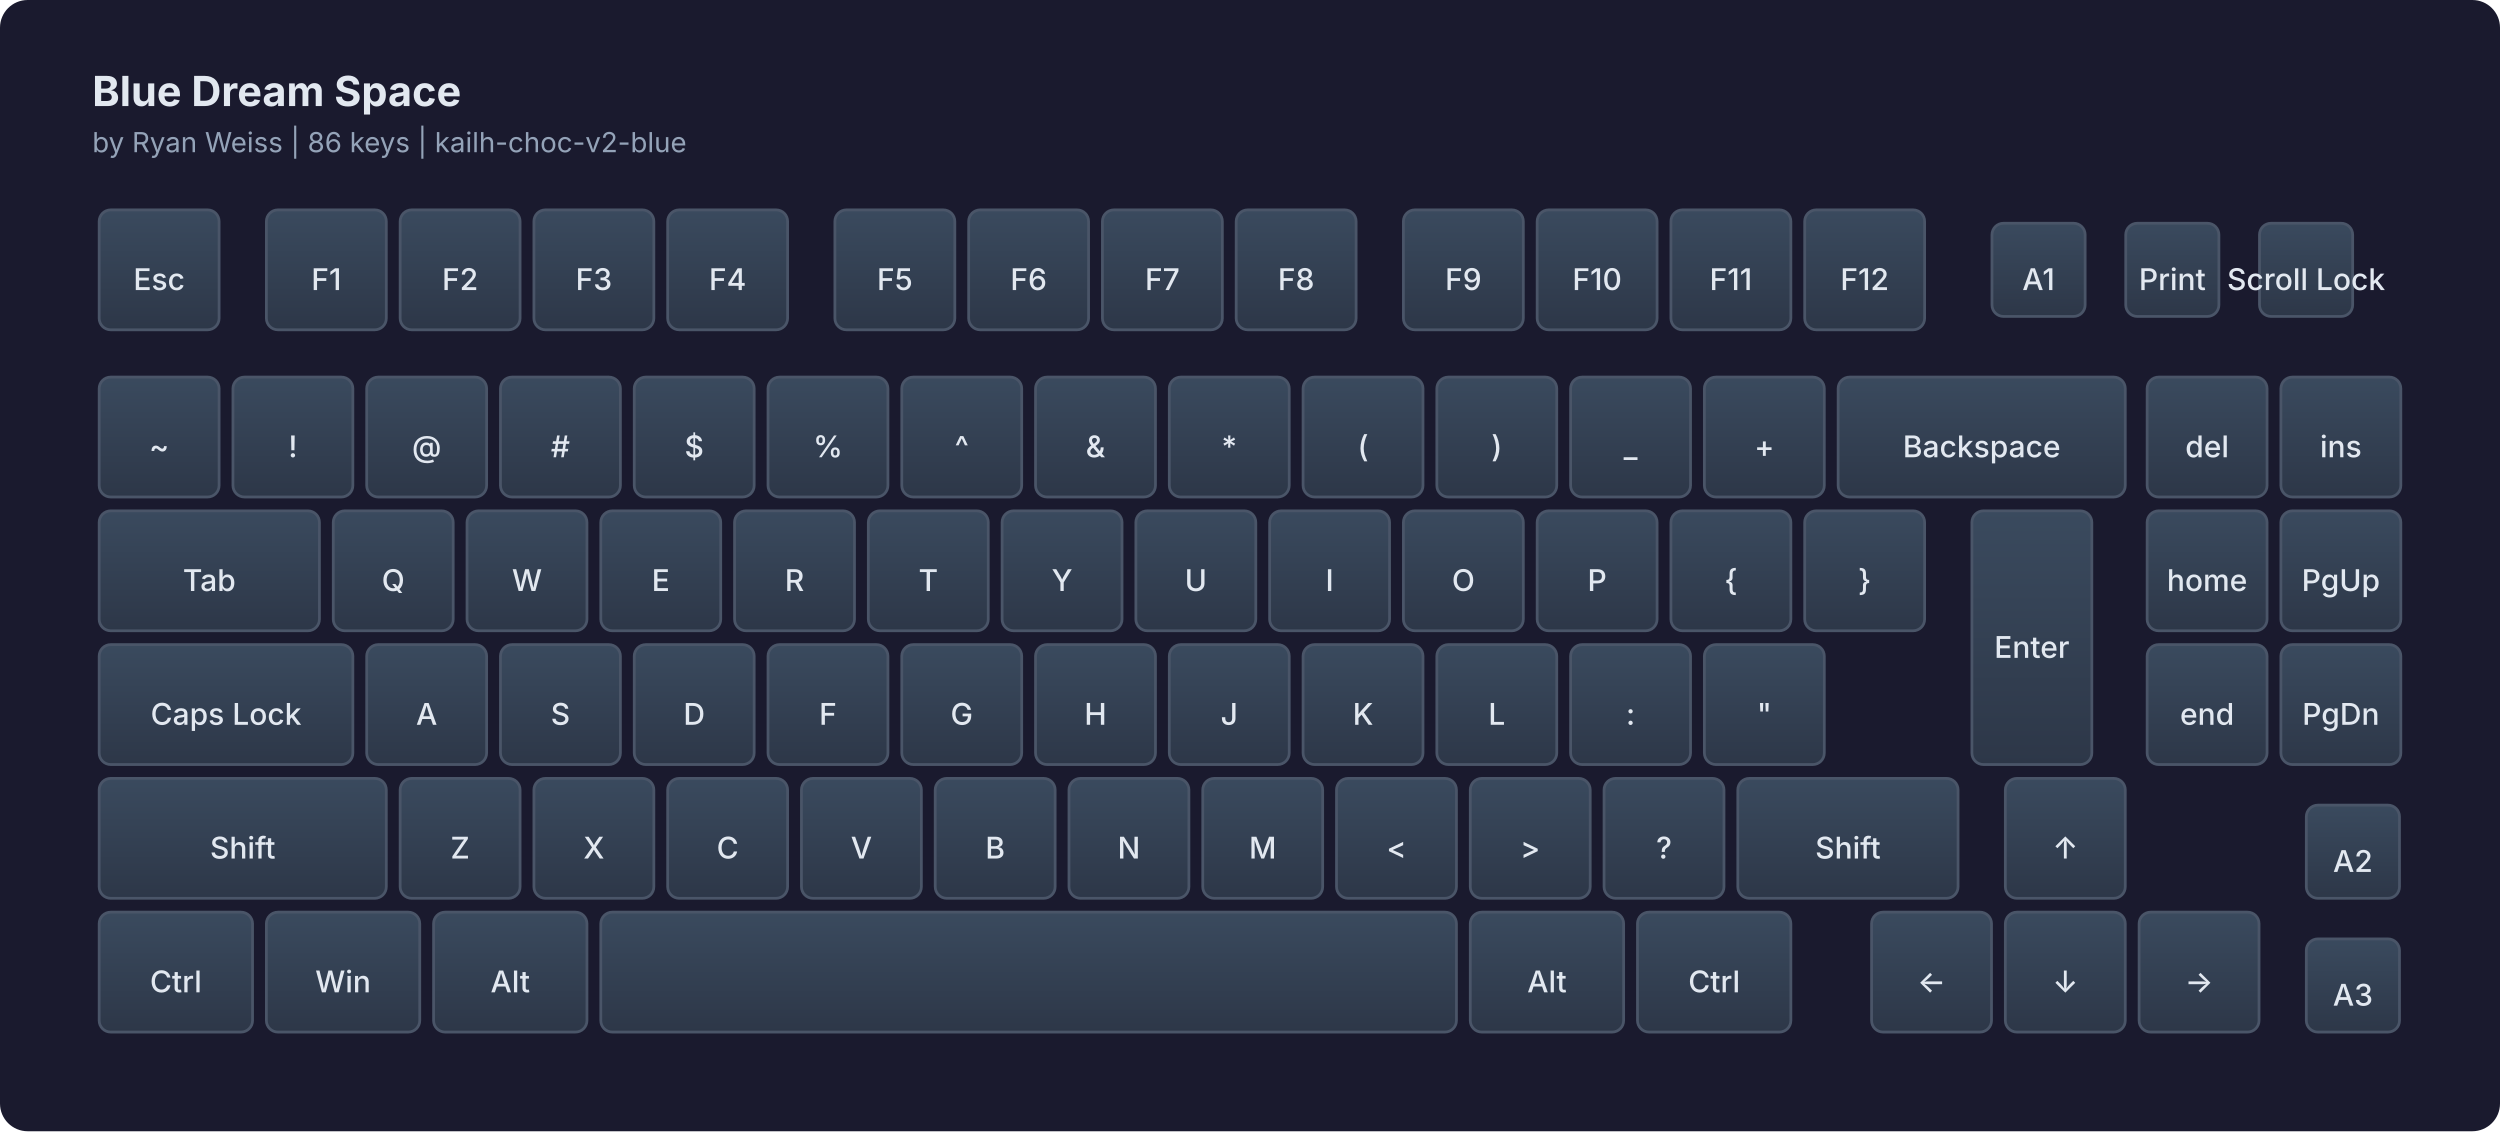
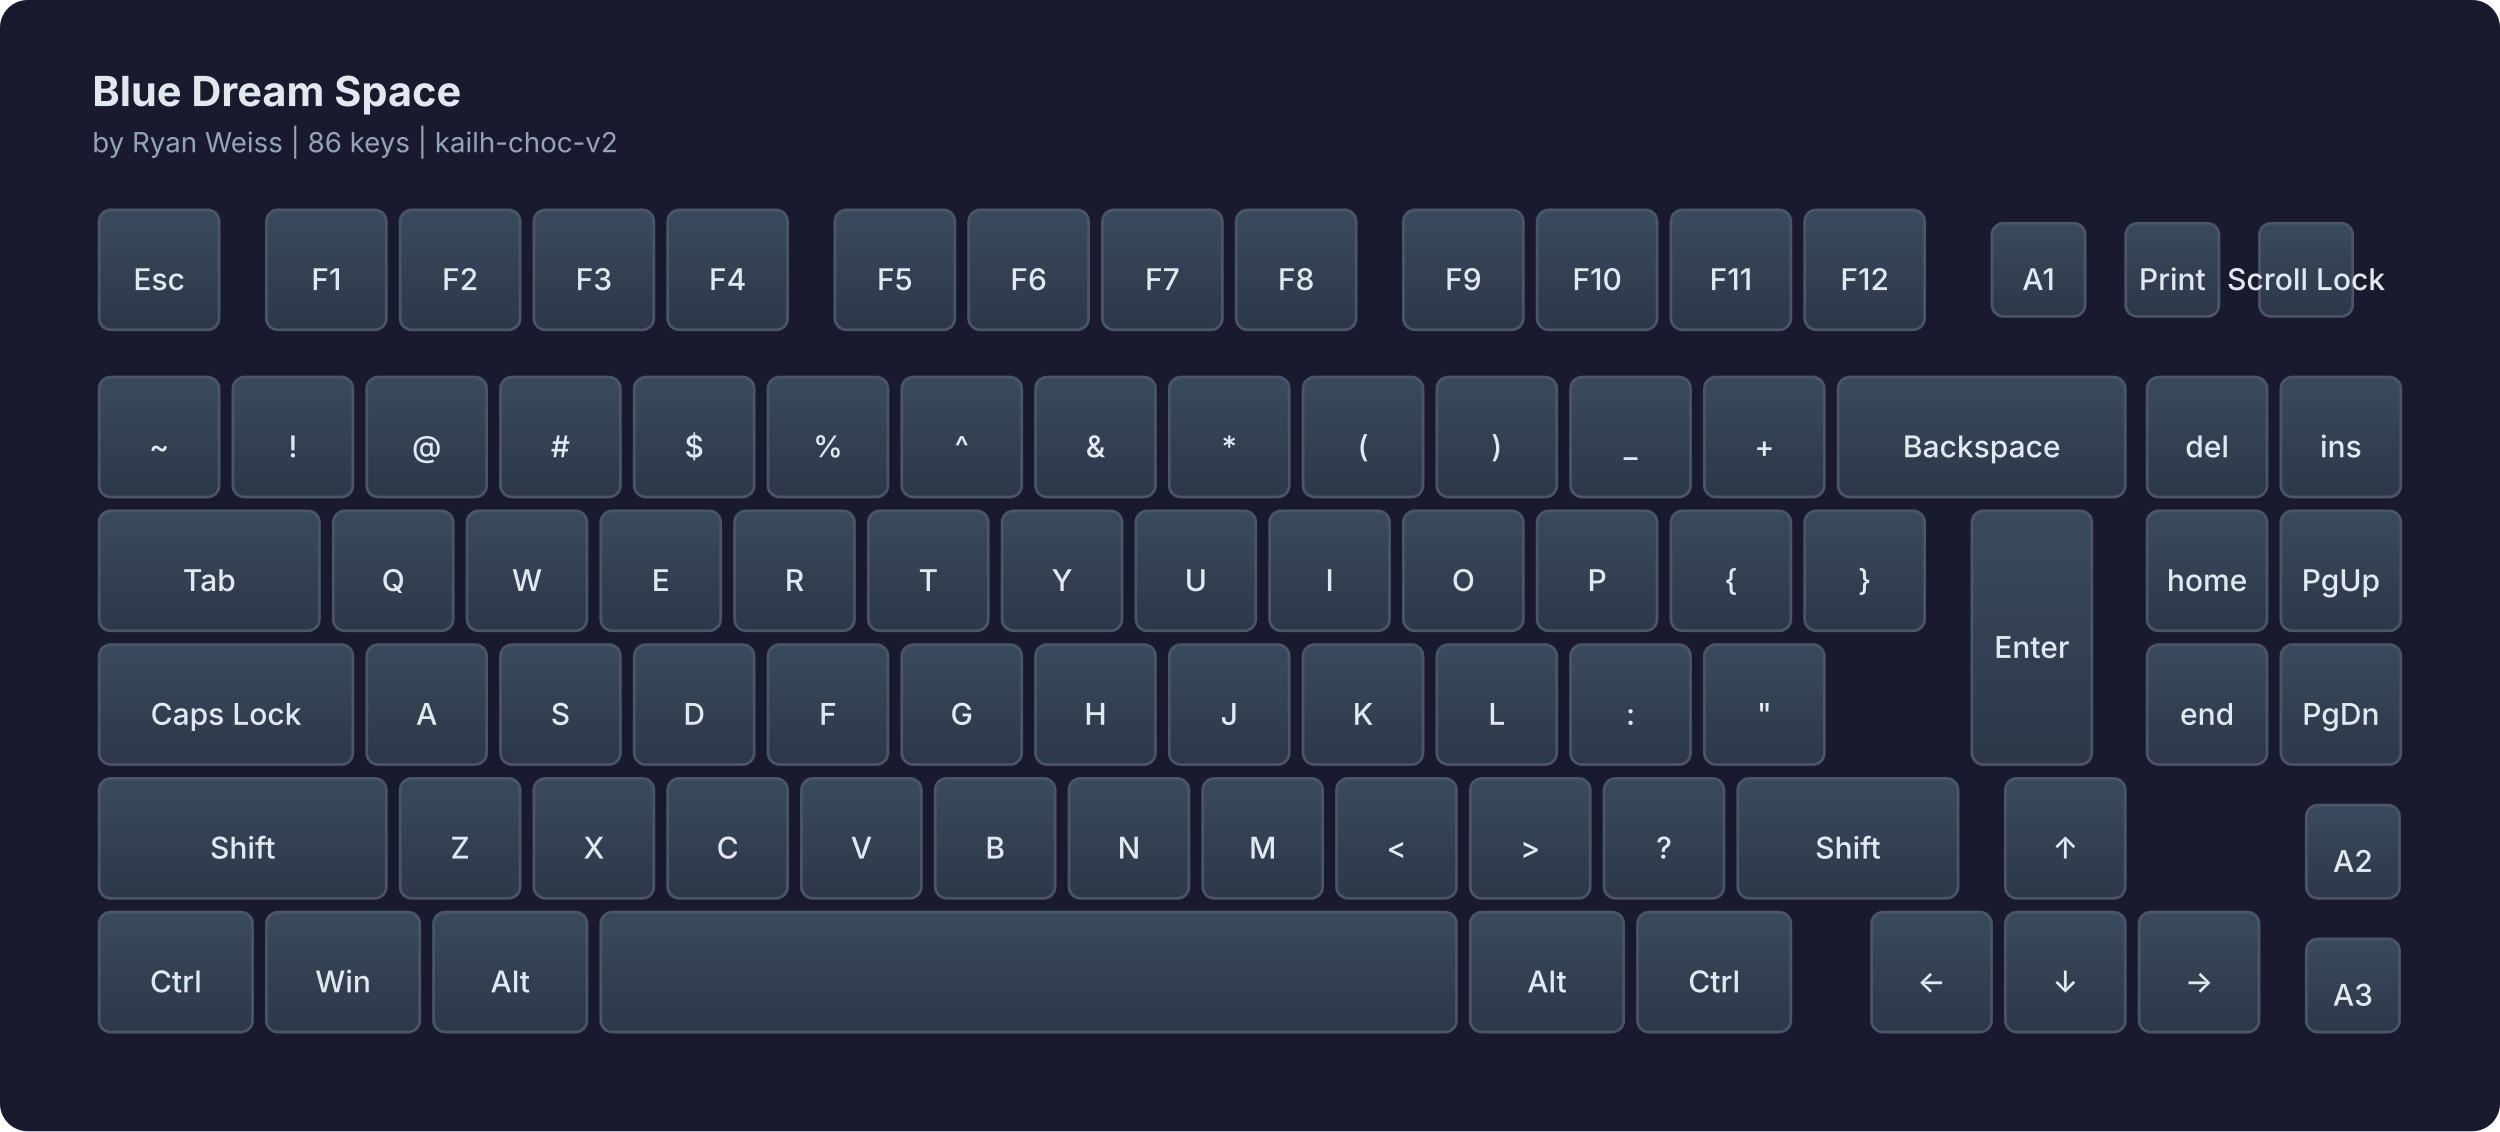
<svg xmlns="http://www.w3.org/2000/svg" width="1083.98" height="490.5" viewBox="0 0 1083.98 490.5">
  <rect width="1083.98" height="490.5" fill="#1a1a2e" rx="12" />
  <text x="40" y="46" fill="#e2e8f0" font-family="system-ui, -apple-system, sans-serif" font-size="18" font-weight="700">Blue Dream Space</text>
-   <text x="40" y="66" fill="#94a3b8" font-family="system-ui, -apple-system, sans-serif" font-size="12">by Ryan Weiss  |  86 keys  |  kailh-choc-v2-blue</text>
+   <text x="40" y="66" fill="#94a3b8" font-family="system-ui, -apple-system, sans-serif" font-size="12">by Ryan Weiss  |  86 keys  |  kailh-choc-v2</text>
  <g transform="translate(40,88)">
    <defs>
      <linearGradient id="kg0" x1="0" y1="0" x2="0" y2="1">
        <stop offset="0%" stop-color="#3a4a5e" />
        <stop offset="100%" stop-color="#2d3748" />
      </linearGradient>
    </defs>
    <g>
      <rect x="3" y="3" width="52" height="52" rx="5" ry="5" fill="url(#kg0)" stroke="#4a5568" stroke-width="1.2" />
      <text x="29" y="33" text-anchor="middle" dominant-baseline="middle" fill="#e2e8f0" font-family="system-ui, -apple-system, sans-serif" font-size="13" font-weight="500">Esc</text>
    </g>
    <defs>
      <linearGradient id="kg1" x1="0" y1="0" x2="0" y2="1">
        <stop offset="0%" stop-color="#3a4a5e" />
        <stop offset="100%" stop-color="#2d3748" />
      </linearGradient>
    </defs>
    <g>
      <rect x="75.5" y="3" width="52" height="52" rx="5" ry="5" fill="url(#kg1)" stroke="#4a5568" stroke-width="1.2" />
      <text x="101.5" y="33" text-anchor="middle" dominant-baseline="middle" fill="#e2e8f0" font-family="system-ui, -apple-system, sans-serif" font-size="13" font-weight="500">F1</text>
    </g>
    <defs>
      <linearGradient id="kg2" x1="0" y1="0" x2="0" y2="1">
        <stop offset="0%" stop-color="#3a4a5e" />
        <stop offset="100%" stop-color="#2d3748" />
      </linearGradient>
    </defs>
    <g>
      <rect x="133.5" y="3" width="52" height="52" rx="5" ry="5" fill="url(#kg2)" stroke="#4a5568" stroke-width="1.2" />
      <text x="159.5" y="33" text-anchor="middle" dominant-baseline="middle" fill="#e2e8f0" font-family="system-ui, -apple-system, sans-serif" font-size="13" font-weight="500">F2</text>
    </g>
    <defs>
      <linearGradient id="kg3" x1="0" y1="0" x2="0" y2="1">
        <stop offset="0%" stop-color="#3a4a5e" />
        <stop offset="100%" stop-color="#2d3748" />
      </linearGradient>
    </defs>
    <g>
      <rect x="191.5" y="3" width="52" height="52" rx="5" ry="5" fill="url(#kg3)" stroke="#4a5568" stroke-width="1.2" />
      <text x="217.5" y="33" text-anchor="middle" dominant-baseline="middle" fill="#e2e8f0" font-family="system-ui, -apple-system, sans-serif" font-size="13" font-weight="500">F3</text>
    </g>
    <defs>
      <linearGradient id="kg4" x1="0" y1="0" x2="0" y2="1">
        <stop offset="0%" stop-color="#3a4a5e" />
        <stop offset="100%" stop-color="#2d3748" />
      </linearGradient>
    </defs>
    <g>
      <rect x="249.5" y="3" width="52" height="52" rx="5" ry="5" fill="url(#kg4)" stroke="#4a5568" stroke-width="1.2" />
      <text x="275.5" y="33" text-anchor="middle" dominant-baseline="middle" fill="#e2e8f0" font-family="system-ui, -apple-system, sans-serif" font-size="13" font-weight="500">F4</text>
    </g>
    <defs>
      <linearGradient id="kg5" x1="0" y1="0" x2="0" y2="1">
        <stop offset="0%" stop-color="#3a4a5e" />
        <stop offset="100%" stop-color="#2d3748" />
      </linearGradient>
    </defs>
    <g>
      <rect x="322" y="3" width="52" height="52" rx="5" ry="5" fill="url(#kg5)" stroke="#4a5568" stroke-width="1.2" />
      <text x="348" y="33" text-anchor="middle" dominant-baseline="middle" fill="#e2e8f0" font-family="system-ui, -apple-system, sans-serif" font-size="13" font-weight="500">F5</text>
    </g>
    <defs>
      <linearGradient id="kg6" x1="0" y1="0" x2="0" y2="1">
        <stop offset="0%" stop-color="#3a4a5e" />
        <stop offset="100%" stop-color="#2d3748" />
      </linearGradient>
    </defs>
    <g>
      <rect x="380" y="3" width="52" height="52" rx="5" ry="5" fill="url(#kg6)" stroke="#4a5568" stroke-width="1.2" />
      <text x="406" y="33" text-anchor="middle" dominant-baseline="middle" fill="#e2e8f0" font-family="system-ui, -apple-system, sans-serif" font-size="13" font-weight="500">F6</text>
    </g>
    <defs>
      <linearGradient id="kg7" x1="0" y1="0" x2="0" y2="1">
        <stop offset="0%" stop-color="#3a4a5e" />
        <stop offset="100%" stop-color="#2d3748" />
      </linearGradient>
    </defs>
    <g>
      <rect x="438" y="3" width="52" height="52" rx="5" ry="5" fill="url(#kg7)" stroke="#4a5568" stroke-width="1.2" />
      <text x="464" y="33" text-anchor="middle" dominant-baseline="middle" fill="#e2e8f0" font-family="system-ui, -apple-system, sans-serif" font-size="13" font-weight="500">F7</text>
    </g>
    <defs>
      <linearGradient id="kg8" x1="0" y1="0" x2="0" y2="1">
        <stop offset="0%" stop-color="#3a4a5e" />
        <stop offset="100%" stop-color="#2d3748" />
      </linearGradient>
    </defs>
    <g>
      <rect x="496" y="3" width="52" height="52" rx="5" ry="5" fill="url(#kg8)" stroke="#4a5568" stroke-width="1.2" />
      <text x="522" y="33" text-anchor="middle" dominant-baseline="middle" fill="#e2e8f0" font-family="system-ui, -apple-system, sans-serif" font-size="13" font-weight="500">F8</text>
    </g>
    <defs>
      <linearGradient id="kg9" x1="0" y1="0" x2="0" y2="1">
        <stop offset="0%" stop-color="#3a4a5e" />
        <stop offset="100%" stop-color="#2d3748" />
      </linearGradient>
    </defs>
    <g>
      <rect x="568.5" y="3" width="52" height="52" rx="5" ry="5" fill="url(#kg9)" stroke="#4a5568" stroke-width="1.2" />
      <text x="594.5" y="33" text-anchor="middle" dominant-baseline="middle" fill="#e2e8f0" font-family="system-ui, -apple-system, sans-serif" font-size="13" font-weight="500">F9</text>
    </g>
    <defs>
      <linearGradient id="kg10" x1="0" y1="0" x2="0" y2="1">
        <stop offset="0%" stop-color="#3a4a5e" />
        <stop offset="100%" stop-color="#2d3748" />
      </linearGradient>
    </defs>
    <g>
      <rect x="626.5" y="3" width="52" height="52" rx="5" ry="5" fill="url(#kg10)" stroke="#4a5568" stroke-width="1.2" />
      <text x="652.5" y="33" text-anchor="middle" dominant-baseline="middle" fill="#e2e8f0" font-family="system-ui, -apple-system, sans-serif" font-size="13" font-weight="500">F10</text>
    </g>
    <defs>
      <linearGradient id="kg11" x1="0" y1="0" x2="0" y2="1">
        <stop offset="0%" stop-color="#3a4a5e" />
        <stop offset="100%" stop-color="#2d3748" />
      </linearGradient>
    </defs>
    <g>
      <rect x="684.5" y="3" width="52" height="52" rx="5" ry="5" fill="url(#kg11)" stroke="#4a5568" stroke-width="1.2" />
      <text x="710.5" y="33" text-anchor="middle" dominant-baseline="middle" fill="#e2e8f0" font-family="system-ui, -apple-system, sans-serif" font-size="13" font-weight="500">F11</text>
    </g>
    <defs>
      <linearGradient id="kg12" x1="0" y1="0" x2="0" y2="1">
        <stop offset="0%" stop-color="#3a4a5e" />
        <stop offset="100%" stop-color="#2d3748" />
      </linearGradient>
    </defs>
    <g>
      <rect x="742.5" y="3" width="52" height="52" rx="5" ry="5" fill="url(#kg12)" stroke="#4a5568" stroke-width="1.2" />
      <text x="768.5" y="33" text-anchor="middle" dominant-baseline="middle" fill="#e2e8f0" font-family="system-ui, -apple-system, sans-serif" font-size="13" font-weight="500">F12</text>
    </g>
    <defs>
      <linearGradient id="kg13" x1="0" y1="0" x2="0" y2="1">
        <stop offset="0%" stop-color="#3a4a5e" />
        <stop offset="100%" stop-color="#2d3748" />
      </linearGradient>
    </defs>
    <g>
      <rect x="823.7" y="8.8" width="40.4" height="40.4" rx="5" ry="5" fill="url(#kg13)" stroke="#4a5568" stroke-width="1.2" />
      <text x="843.9" y="33" text-anchor="middle" dominant-baseline="middle" fill="#e2e8f0" font-family="system-ui, -apple-system, sans-serif" font-size="13" font-weight="500">A1</text>
    </g>
    <defs>
      <linearGradient id="kg14" x1="0" y1="0" x2="0" y2="1">
        <stop offset="0%" stop-color="#3a4a5e" />
        <stop offset="100%" stop-color="#2d3748" />
      </linearGradient>
    </defs>
    <g>
      <rect x="881.7" y="8.8" width="40.4" height="40.4" rx="5" ry="5" fill="url(#kg14)" stroke="#4a5568" stroke-width="1.2" />
      <text x="901.9" y="33" text-anchor="middle" dominant-baseline="middle" fill="#e2e8f0" font-family="system-ui, -apple-system, sans-serif" font-size="13" font-weight="500">Print</text>
    </g>
    <defs>
      <linearGradient id="kg15" x1="0" y1="0" x2="0" y2="1">
        <stop offset="0%" stop-color="#3a4a5e" />
        <stop offset="100%" stop-color="#2d3748" />
      </linearGradient>
    </defs>
    <g>
      <rect x="939.7" y="8.8" width="40.4" height="40.4" rx="5" ry="5" fill="url(#kg15)" stroke="#4a5568" stroke-width="1.2" />
      <text x="959.9" y="33" text-anchor="middle" dominant-baseline="middle" fill="#e2e8f0" font-family="system-ui, -apple-system, sans-serif" font-size="13" font-weight="500">Scroll Lock</text>
    </g>
    <defs>
      <linearGradient id="kg16" x1="0" y1="0" x2="0" y2="1">
        <stop offset="0%" stop-color="#3a4a5e" />
        <stop offset="100%" stop-color="#2d3748" />
      </linearGradient>
    </defs>
    <g>
      <rect x="3" y="75.5" width="52" height="52" rx="5" ry="5" fill="url(#kg16)" stroke="#4a5568" stroke-width="1.2" />
      <text x="29" y="105.5" text-anchor="middle" dominant-baseline="middle" fill="#e2e8f0" font-family="system-ui, -apple-system, sans-serif" font-size="13" font-weight="500">~</text>
    </g>
    <defs>
      <linearGradient id="kg17" x1="0" y1="0" x2="0" y2="1">
        <stop offset="0%" stop-color="#3a4a5e" />
        <stop offset="100%" stop-color="#2d3748" />
      </linearGradient>
    </defs>
    <g>
      <rect x="61" y="75.5" width="52" height="52" rx="5" ry="5" fill="url(#kg17)" stroke="#4a5568" stroke-width="1.2" />
      <text x="87" y="105.5" text-anchor="middle" dominant-baseline="middle" fill="#e2e8f0" font-family="system-ui, -apple-system, sans-serif" font-size="13" font-weight="500">!</text>
    </g>
    <defs>
      <linearGradient id="kg18" x1="0" y1="0" x2="0" y2="1">
        <stop offset="0%" stop-color="#3a4a5e" />
        <stop offset="100%" stop-color="#2d3748" />
      </linearGradient>
    </defs>
    <g>
      <rect x="119" y="75.5" width="52" height="52" rx="5" ry="5" fill="url(#kg18)" stroke="#4a5568" stroke-width="1.2" />
      <text x="145" y="105.5" text-anchor="middle" dominant-baseline="middle" fill="#e2e8f0" font-family="system-ui, -apple-system, sans-serif" font-size="13" font-weight="500">@</text>
    </g>
    <defs>
      <linearGradient id="kg19" x1="0" y1="0" x2="0" y2="1">
        <stop offset="0%" stop-color="#3a4a5e" />
        <stop offset="100%" stop-color="#2d3748" />
      </linearGradient>
    </defs>
    <g>
      <rect x="177" y="75.5" width="52" height="52" rx="5" ry="5" fill="url(#kg19)" stroke="#4a5568" stroke-width="1.2" />
      <text x="203" y="105.5" text-anchor="middle" dominant-baseline="middle" fill="#e2e8f0" font-family="system-ui, -apple-system, sans-serif" font-size="13" font-weight="500">#</text>
    </g>
    <defs>
      <linearGradient id="kg20" x1="0" y1="0" x2="0" y2="1">
        <stop offset="0%" stop-color="#3a4a5e" />
        <stop offset="100%" stop-color="#2d3748" />
      </linearGradient>
    </defs>
    <g>
      <rect x="235" y="75.5" width="52" height="52" rx="5" ry="5" fill="url(#kg20)" stroke="#4a5568" stroke-width="1.2" />
      <text x="261" y="105.5" text-anchor="middle" dominant-baseline="middle" fill="#e2e8f0" font-family="system-ui, -apple-system, sans-serif" font-size="13" font-weight="500">$</text>
    </g>
    <defs>
      <linearGradient id="kg21" x1="0" y1="0" x2="0" y2="1">
        <stop offset="0%" stop-color="#3a4a5e" />
        <stop offset="100%" stop-color="#2d3748" />
      </linearGradient>
    </defs>
    <g>
      <rect x="293" y="75.5" width="52" height="52" rx="5" ry="5" fill="url(#kg21)" stroke="#4a5568" stroke-width="1.2" />
      <text x="319" y="105.5" text-anchor="middle" dominant-baseline="middle" fill="#e2e8f0" font-family="system-ui, -apple-system, sans-serif" font-size="13" font-weight="500">%</text>
    </g>
    <defs>
      <linearGradient id="kg22" x1="0" y1="0" x2="0" y2="1">
        <stop offset="0%" stop-color="#3a4a5e" />
        <stop offset="100%" stop-color="#2d3748" />
      </linearGradient>
    </defs>
    <g>
      <rect x="351" y="75.5" width="52" height="52" rx="5" ry="5" fill="url(#kg22)" stroke="#4a5568" stroke-width="1.2" />
      <text x="377" y="105.5" text-anchor="middle" dominant-baseline="middle" fill="#e2e8f0" font-family="system-ui, -apple-system, sans-serif" font-size="13" font-weight="500">^</text>
    </g>
    <defs>
      <linearGradient id="kg23" x1="0" y1="0" x2="0" y2="1">
        <stop offset="0%" stop-color="#3a4a5e" />
        <stop offset="100%" stop-color="#2d3748" />
      </linearGradient>
    </defs>
    <g>
      <rect x="409" y="75.5" width="52" height="52" rx="5" ry="5" fill="url(#kg23)" stroke="#4a5568" stroke-width="1.2" />
      <text x="435" y="105.5" text-anchor="middle" dominant-baseline="middle" fill="#e2e8f0" font-family="system-ui, -apple-system, sans-serif" font-size="13" font-weight="500">&amp;</text>
    </g>
    <defs>
      <linearGradient id="kg24" x1="0" y1="0" x2="0" y2="1">
        <stop offset="0%" stop-color="#3a4a5e" />
        <stop offset="100%" stop-color="#2d3748" />
      </linearGradient>
    </defs>
    <g>
      <rect x="467" y="75.5" width="52" height="52" rx="5" ry="5" fill="url(#kg24)" stroke="#4a5568" stroke-width="1.2" />
      <text x="493" y="105.5" text-anchor="middle" dominant-baseline="middle" fill="#e2e8f0" font-family="system-ui, -apple-system, sans-serif" font-size="13" font-weight="500">*</text>
    </g>
    <defs>
      <linearGradient id="kg25" x1="0" y1="0" x2="0" y2="1">
        <stop offset="0%" stop-color="#3a4a5e" />
        <stop offset="100%" stop-color="#2d3748" />
      </linearGradient>
    </defs>
    <g>
      <rect x="525" y="75.5" width="52" height="52" rx="5" ry="5" fill="url(#kg25)" stroke="#4a5568" stroke-width="1.2" />
      <text x="551" y="105.5" text-anchor="middle" dominant-baseline="middle" fill="#e2e8f0" font-family="system-ui, -apple-system, sans-serif" font-size="13" font-weight="500">(</text>
    </g>
    <defs>
      <linearGradient id="kg26" x1="0" y1="0" x2="0" y2="1">
        <stop offset="0%" stop-color="#3a4a5e" />
        <stop offset="100%" stop-color="#2d3748" />
      </linearGradient>
    </defs>
    <g>
      <rect x="583" y="75.5" width="52" height="52" rx="5" ry="5" fill="url(#kg26)" stroke="#4a5568" stroke-width="1.2" />
      <text x="609" y="105.5" text-anchor="middle" dominant-baseline="middle" fill="#e2e8f0" font-family="system-ui, -apple-system, sans-serif" font-size="13" font-weight="500">)</text>
    </g>
    <defs>
      <linearGradient id="kg27" x1="0" y1="0" x2="0" y2="1">
        <stop offset="0%" stop-color="#3a4a5e" />
        <stop offset="100%" stop-color="#2d3748" />
      </linearGradient>
    </defs>
    <g>
      <rect x="641" y="75.5" width="52" height="52" rx="5" ry="5" fill="url(#kg27)" stroke="#4a5568" stroke-width="1.2" />
      <text x="667" y="105.5" text-anchor="middle" dominant-baseline="middle" fill="#e2e8f0" font-family="system-ui, -apple-system, sans-serif" font-size="13" font-weight="500">_</text>
    </g>
    <defs>
      <linearGradient id="kg28" x1="0" y1="0" x2="0" y2="1">
        <stop offset="0%" stop-color="#3a4a5e" />
        <stop offset="100%" stop-color="#2d3748" />
      </linearGradient>
    </defs>
    <g>
      <rect x="699" y="75.5" width="52" height="52" rx="5" ry="5" fill="url(#kg28)" stroke="#4a5568" stroke-width="1.2" />
      <text x="725" y="105.5" text-anchor="middle" dominant-baseline="middle" fill="#e2e8f0" font-family="system-ui, -apple-system, sans-serif" font-size="13" font-weight="500">+</text>
    </g>
    <defs>
      <linearGradient id="kg29" x1="0" y1="0" x2="0" y2="1">
        <stop offset="0%" stop-color="#3a4a5e" />
        <stop offset="100%" stop-color="#2d3748" />
      </linearGradient>
    </defs>
    <g>
      <rect x="757" y="75.5" width="124.5" height="52" rx="5" ry="5" fill="url(#kg29)" stroke="#4a5568" stroke-width="1.2" />
      <text x="819.25" y="105.5" text-anchor="middle" dominant-baseline="middle" fill="#e2e8f0" font-family="system-ui, -apple-system, sans-serif" font-size="13" font-weight="500">Backspace</text>
    </g>
    <defs>
      <linearGradient id="kg30" x1="0" y1="0" x2="0" y2="1">
        <stop offset="0%" stop-color="#3a4a5e" />
        <stop offset="100%" stop-color="#2d3748" />
      </linearGradient>
    </defs>
    <g>
      <rect x="890.98" y="75.5" width="52" height="52" rx="5" ry="5" fill="url(#kg30)" stroke="#4a5568" stroke-width="1.2" />
      <text x="916.98" y="105.5" text-anchor="middle" dominant-baseline="middle" fill="#e2e8f0" font-family="system-ui, -apple-system, sans-serif" font-size="13" font-weight="500">del</text>
    </g>
    <defs>
      <linearGradient id="kg31" x1="0" y1="0" x2="0" y2="1">
        <stop offset="0%" stop-color="#3a4a5e" />
        <stop offset="100%" stop-color="#2d3748" />
      </linearGradient>
    </defs>
    <g>
      <rect x="948.98" y="75.5" width="52" height="52" rx="5" ry="5" fill="url(#kg31)" stroke="#4a5568" stroke-width="1.2" />
      <text x="974.98" y="105.5" text-anchor="middle" dominant-baseline="middle" fill="#e2e8f0" font-family="system-ui, -apple-system, sans-serif" font-size="13" font-weight="500">ins</text>
    </g>
    <defs>
      <linearGradient id="kg32" x1="0" y1="0" x2="0" y2="1">
        <stop offset="0%" stop-color="#3a4a5e" />
        <stop offset="100%" stop-color="#2d3748" />
      </linearGradient>
    </defs>
    <g>
      <rect x="3" y="133.5" width="95.5" height="52" rx="5" ry="5" fill="url(#kg32)" stroke="#4a5568" stroke-width="1.2" />
      <text x="50.75" y="163.5" text-anchor="middle" dominant-baseline="middle" fill="#e2e8f0" font-family="system-ui, -apple-system, sans-serif" font-size="13" font-weight="500">Tab</text>
    </g>
    <defs>
      <linearGradient id="kg33" x1="0" y1="0" x2="0" y2="1">
        <stop offset="0%" stop-color="#3a4a5e" />
        <stop offset="100%" stop-color="#2d3748" />
      </linearGradient>
    </defs>
    <g>
      <rect x="104.5" y="133.5" width="52" height="52" rx="5" ry="5" fill="url(#kg33)" stroke="#4a5568" stroke-width="1.2" />
      <text x="130.5" y="163.5" text-anchor="middle" dominant-baseline="middle" fill="#e2e8f0" font-family="system-ui, -apple-system, sans-serif" font-size="13" font-weight="500">Q</text>
    </g>
    <defs>
      <linearGradient id="kg34" x1="0" y1="0" x2="0" y2="1">
        <stop offset="0%" stop-color="#3a4a5e" />
        <stop offset="100%" stop-color="#2d3748" />
      </linearGradient>
    </defs>
    <g>
      <rect x="162.5" y="133.5" width="52" height="52" rx="5" ry="5" fill="url(#kg34)" stroke="#4a5568" stroke-width="1.2" />
      <text x="188.5" y="163.5" text-anchor="middle" dominant-baseline="middle" fill="#e2e8f0" font-family="system-ui, -apple-system, sans-serif" font-size="13" font-weight="500">W</text>
    </g>
    <defs>
      <linearGradient id="kg35" x1="0" y1="0" x2="0" y2="1">
        <stop offset="0%" stop-color="#3a4a5e" />
        <stop offset="100%" stop-color="#2d3748" />
      </linearGradient>
    </defs>
    <g>
      <rect x="220.5" y="133.5" width="52" height="52" rx="5" ry="5" fill="url(#kg35)" stroke="#4a5568" stroke-width="1.2" />
      <text x="246.5" y="163.5" text-anchor="middle" dominant-baseline="middle" fill="#e2e8f0" font-family="system-ui, -apple-system, sans-serif" font-size="13" font-weight="500">E</text>
    </g>
    <defs>
      <linearGradient id="kg36" x1="0" y1="0" x2="0" y2="1">
        <stop offset="0%" stop-color="#3a4a5e" />
        <stop offset="100%" stop-color="#2d3748" />
      </linearGradient>
    </defs>
    <g>
      <rect x="278.5" y="133.5" width="52" height="52" rx="5" ry="5" fill="url(#kg36)" stroke="#4a5568" stroke-width="1.2" />
      <text x="304.5" y="163.5" text-anchor="middle" dominant-baseline="middle" fill="#e2e8f0" font-family="system-ui, -apple-system, sans-serif" font-size="13" font-weight="500">R</text>
    </g>
    <defs>
      <linearGradient id="kg37" x1="0" y1="0" x2="0" y2="1">
        <stop offset="0%" stop-color="#3a4a5e" />
        <stop offset="100%" stop-color="#2d3748" />
      </linearGradient>
    </defs>
    <g>
      <rect x="336.5" y="133.5" width="52" height="52" rx="5" ry="5" fill="url(#kg37)" stroke="#4a5568" stroke-width="1.2" />
      <text x="362.5" y="163.5" text-anchor="middle" dominant-baseline="middle" fill="#e2e8f0" font-family="system-ui, -apple-system, sans-serif" font-size="13" font-weight="500">T</text>
    </g>
    <defs>
      <linearGradient id="kg38" x1="0" y1="0" x2="0" y2="1">
        <stop offset="0%" stop-color="#3a4a5e" />
        <stop offset="100%" stop-color="#2d3748" />
      </linearGradient>
    </defs>
    <g>
      <rect x="394.5" y="133.5" width="52" height="52" rx="5" ry="5" fill="url(#kg38)" stroke="#4a5568" stroke-width="1.2" />
      <text x="420.5" y="163.5" text-anchor="middle" dominant-baseline="middle" fill="#e2e8f0" font-family="system-ui, -apple-system, sans-serif" font-size="13" font-weight="500">Y</text>
    </g>
    <defs>
      <linearGradient id="kg39" x1="0" y1="0" x2="0" y2="1">
        <stop offset="0%" stop-color="#3a4a5e" />
        <stop offset="100%" stop-color="#2d3748" />
      </linearGradient>
    </defs>
    <g>
      <rect x="452.5" y="133.5" width="52" height="52" rx="5" ry="5" fill="url(#kg39)" stroke="#4a5568" stroke-width="1.2" />
      <text x="478.5" y="163.5" text-anchor="middle" dominant-baseline="middle" fill="#e2e8f0" font-family="system-ui, -apple-system, sans-serif" font-size="13" font-weight="500">U</text>
    </g>
    <defs>
      <linearGradient id="kg40" x1="0" y1="0" x2="0" y2="1">
        <stop offset="0%" stop-color="#3a4a5e" />
        <stop offset="100%" stop-color="#2d3748" />
      </linearGradient>
    </defs>
    <g>
      <rect x="510.5" y="133.5" width="52" height="52" rx="5" ry="5" fill="url(#kg40)" stroke="#4a5568" stroke-width="1.2" />
      <text x="536.5" y="163.5" text-anchor="middle" dominant-baseline="middle" fill="#e2e8f0" font-family="system-ui, -apple-system, sans-serif" font-size="13" font-weight="500">I</text>
    </g>
    <defs>
      <linearGradient id="kg41" x1="0" y1="0" x2="0" y2="1">
        <stop offset="0%" stop-color="#3a4a5e" />
        <stop offset="100%" stop-color="#2d3748" />
      </linearGradient>
    </defs>
    <g>
      <rect x="568.5" y="133.5" width="52" height="52" rx="5" ry="5" fill="url(#kg41)" stroke="#4a5568" stroke-width="1.2" />
      <text x="594.5" y="163.5" text-anchor="middle" dominant-baseline="middle" fill="#e2e8f0" font-family="system-ui, -apple-system, sans-serif" font-size="13" font-weight="500">O</text>
    </g>
    <defs>
      <linearGradient id="kg42" x1="0" y1="0" x2="0" y2="1">
        <stop offset="0%" stop-color="#3a4a5e" />
        <stop offset="100%" stop-color="#2d3748" />
      </linearGradient>
    </defs>
    <g>
      <rect x="626.5" y="133.5" width="52" height="52" rx="5" ry="5" fill="url(#kg42)" stroke="#4a5568" stroke-width="1.2" />
      <text x="652.5" y="163.5" text-anchor="middle" dominant-baseline="middle" fill="#e2e8f0" font-family="system-ui, -apple-system, sans-serif" font-size="13" font-weight="500">P</text>
    </g>
    <defs>
      <linearGradient id="kg43" x1="0" y1="0" x2="0" y2="1">
        <stop offset="0%" stop-color="#3a4a5e" />
        <stop offset="100%" stop-color="#2d3748" />
      </linearGradient>
    </defs>
    <g>
      <rect x="684.5" y="133.5" width="52" height="52" rx="5" ry="5" fill="url(#kg43)" stroke="#4a5568" stroke-width="1.2" />
      <text x="710.5" y="163.5" text-anchor="middle" dominant-baseline="middle" fill="#e2e8f0" font-family="system-ui, -apple-system, sans-serif" font-size="13" font-weight="500">{</text>
    </g>
    <defs>
      <linearGradient id="kg44" x1="0" y1="0" x2="0" y2="1">
        <stop offset="0%" stop-color="#3a4a5e" />
        <stop offset="100%" stop-color="#2d3748" />
      </linearGradient>
    </defs>
    <g>
      <rect x="742.5" y="133.5" width="52" height="52" rx="5" ry="5" fill="url(#kg44)" stroke="#4a5568" stroke-width="1.2" />
      <text x="768.5" y="163.5" text-anchor="middle" dominant-baseline="middle" fill="#e2e8f0" font-family="system-ui, -apple-system, sans-serif" font-size="13" font-weight="500">}</text>
    </g>
    <defs>
      <linearGradient id="kg45" x1="0" y1="0" x2="0" y2="1">
        <stop offset="0%" stop-color="#3a4a5e" />
        <stop offset="100%" stop-color="#2d3748" />
      </linearGradient>
    </defs>
    <g>
      <rect x="815" y="133.5" width="52" height="110" rx="5" ry="5" fill="url(#kg45)" stroke="#4a5568" stroke-width="1.2" />
      <text x="841" y="192.5" text-anchor="middle" dominant-baseline="middle" fill="#e2e8f0" font-family="system-ui, -apple-system, sans-serif" font-size="13" font-weight="500">Enter</text>
    </g>
    <defs>
      <linearGradient id="kg46" x1="0" y1="0" x2="0" y2="1">
        <stop offset="0%" stop-color="#3a4a5e" />
        <stop offset="100%" stop-color="#2d3748" />
      </linearGradient>
    </defs>
    <g>
      <rect x="890.98" y="133.5" width="52" height="52" rx="5" ry="5" fill="url(#kg46)" stroke="#4a5568" stroke-width="1.2" />
      <text x="916.98" y="163.5" text-anchor="middle" dominant-baseline="middle" fill="#e2e8f0" font-family="system-ui, -apple-system, sans-serif" font-size="13" font-weight="500">home</text>
    </g>
    <defs>
      <linearGradient id="kg47" x1="0" y1="0" x2="0" y2="1">
        <stop offset="0%" stop-color="#3a4a5e" />
        <stop offset="100%" stop-color="#2d3748" />
      </linearGradient>
    </defs>
    <g>
      <rect x="948.98" y="133.5" width="52" height="52" rx="5" ry="5" fill="url(#kg47)" stroke="#4a5568" stroke-width="1.2" />
      <text x="974.98" y="163.5" text-anchor="middle" dominant-baseline="middle" fill="#e2e8f0" font-family="system-ui, -apple-system, sans-serif" font-size="13" font-weight="500">PgUp</text>
    </g>
    <defs>
      <linearGradient id="kg48" x1="0" y1="0" x2="0" y2="1">
        <stop offset="0%" stop-color="#3a4a5e" />
        <stop offset="100%" stop-color="#2d3748" />
      </linearGradient>
    </defs>
    <g>
      <rect x="3" y="191.5" width="110" height="52" rx="5" ry="5" fill="url(#kg48)" stroke="#4a5568" stroke-width="1.2" />
      <text x="58" y="221.5" text-anchor="middle" dominant-baseline="middle" fill="#e2e8f0" font-family="system-ui, -apple-system, sans-serif" font-size="13" font-weight="500">Caps Lock</text>
    </g>
    <defs>
      <linearGradient id="kg49" x1="0" y1="0" x2="0" y2="1">
        <stop offset="0%" stop-color="#3a4a5e" />
        <stop offset="100%" stop-color="#2d3748" />
      </linearGradient>
    </defs>
    <g>
      <rect x="119" y="191.5" width="52" height="52" rx="5" ry="5" fill="url(#kg49)" stroke="#4a5568" stroke-width="1.2" />
      <text x="145" y="221.5" text-anchor="middle" dominant-baseline="middle" fill="#e2e8f0" font-family="system-ui, -apple-system, sans-serif" font-size="13" font-weight="500">A</text>
    </g>
    <defs>
      <linearGradient id="kg50" x1="0" y1="0" x2="0" y2="1">
        <stop offset="0%" stop-color="#3a4a5e" />
        <stop offset="100%" stop-color="#2d3748" />
      </linearGradient>
    </defs>
    <g>
      <rect x="177" y="191.5" width="52" height="52" rx="5" ry="5" fill="url(#kg50)" stroke="#4a5568" stroke-width="1.2" />
      <text x="203" y="221.5" text-anchor="middle" dominant-baseline="middle" fill="#e2e8f0" font-family="system-ui, -apple-system, sans-serif" font-size="13" font-weight="500">S</text>
    </g>
    <defs>
      <linearGradient id="kg51" x1="0" y1="0" x2="0" y2="1">
        <stop offset="0%" stop-color="#3a4a5e" />
        <stop offset="100%" stop-color="#2d3748" />
      </linearGradient>
    </defs>
    <g>
      <rect x="235" y="191.5" width="52" height="52" rx="5" ry="5" fill="url(#kg51)" stroke="#4a5568" stroke-width="1.2" />
      <text x="261" y="221.5" text-anchor="middle" dominant-baseline="middle" fill="#e2e8f0" font-family="system-ui, -apple-system, sans-serif" font-size="13" font-weight="500">D</text>
    </g>
    <defs>
      <linearGradient id="kg52" x1="0" y1="0" x2="0" y2="1">
        <stop offset="0%" stop-color="#3a4a5e" />
        <stop offset="100%" stop-color="#2d3748" />
      </linearGradient>
    </defs>
    <g>
      <rect x="293" y="191.5" width="52" height="52" rx="5" ry="5" fill="url(#kg52)" stroke="#4a5568" stroke-width="1.2" />
      <text x="319" y="221.5" text-anchor="middle" dominant-baseline="middle" fill="#e2e8f0" font-family="system-ui, -apple-system, sans-serif" font-size="13" font-weight="500">F</text>
    </g>
    <defs>
      <linearGradient id="kg53" x1="0" y1="0" x2="0" y2="1">
        <stop offset="0%" stop-color="#3a4a5e" />
        <stop offset="100%" stop-color="#2d3748" />
      </linearGradient>
    </defs>
    <g>
      <rect x="351" y="191.5" width="52" height="52" rx="5" ry="5" fill="url(#kg53)" stroke="#4a5568" stroke-width="1.2" />
      <text x="377" y="221.5" text-anchor="middle" dominant-baseline="middle" fill="#e2e8f0" font-family="system-ui, -apple-system, sans-serif" font-size="13" font-weight="500">G</text>
    </g>
    <defs>
      <linearGradient id="kg54" x1="0" y1="0" x2="0" y2="1">
        <stop offset="0%" stop-color="#3a4a5e" />
        <stop offset="100%" stop-color="#2d3748" />
      </linearGradient>
    </defs>
    <g>
      <rect x="409" y="191.5" width="52" height="52" rx="5" ry="5" fill="url(#kg54)" stroke="#4a5568" stroke-width="1.2" />
      <text x="435" y="221.5" text-anchor="middle" dominant-baseline="middle" fill="#e2e8f0" font-family="system-ui, -apple-system, sans-serif" font-size="13" font-weight="500">H</text>
    </g>
    <defs>
      <linearGradient id="kg55" x1="0" y1="0" x2="0" y2="1">
        <stop offset="0%" stop-color="#3a4a5e" />
        <stop offset="100%" stop-color="#2d3748" />
      </linearGradient>
    </defs>
    <g>
      <rect x="467" y="191.5" width="52" height="52" rx="5" ry="5" fill="url(#kg55)" stroke="#4a5568" stroke-width="1.2" />
      <text x="493" y="221.5" text-anchor="middle" dominant-baseline="middle" fill="#e2e8f0" font-family="system-ui, -apple-system, sans-serif" font-size="13" font-weight="500">J</text>
    </g>
    <defs>
      <linearGradient id="kg56" x1="0" y1="0" x2="0" y2="1">
        <stop offset="0%" stop-color="#3a4a5e" />
        <stop offset="100%" stop-color="#2d3748" />
      </linearGradient>
    </defs>
    <g>
      <rect x="525" y="191.5" width="52" height="52" rx="5" ry="5" fill="url(#kg56)" stroke="#4a5568" stroke-width="1.2" />
      <text x="551" y="221.5" text-anchor="middle" dominant-baseline="middle" fill="#e2e8f0" font-family="system-ui, -apple-system, sans-serif" font-size="13" font-weight="500">K</text>
    </g>
    <defs>
      <linearGradient id="kg57" x1="0" y1="0" x2="0" y2="1">
        <stop offset="0%" stop-color="#3a4a5e" />
        <stop offset="100%" stop-color="#2d3748" />
      </linearGradient>
    </defs>
    <g>
      <rect x="583" y="191.5" width="52" height="52" rx="5" ry="5" fill="url(#kg57)" stroke="#4a5568" stroke-width="1.2" />
      <text x="609" y="221.5" text-anchor="middle" dominant-baseline="middle" fill="#e2e8f0" font-family="system-ui, -apple-system, sans-serif" font-size="13" font-weight="500">L</text>
    </g>
    <defs>
      <linearGradient id="kg58" x1="0" y1="0" x2="0" y2="1">
        <stop offset="0%" stop-color="#3a4a5e" />
        <stop offset="100%" stop-color="#2d3748" />
      </linearGradient>
    </defs>
    <g>
      <rect x="641" y="191.5" width="52" height="52" rx="5" ry="5" fill="url(#kg58)" stroke="#4a5568" stroke-width="1.2" />
      <text x="667" y="221.5" text-anchor="middle" dominant-baseline="middle" fill="#e2e8f0" font-family="system-ui, -apple-system, sans-serif" font-size="13" font-weight="500">:</text>
    </g>
    <defs>
      <linearGradient id="kg59" x1="0" y1="0" x2="0" y2="1">
        <stop offset="0%" stop-color="#3a4a5e" />
        <stop offset="100%" stop-color="#2d3748" />
      </linearGradient>
    </defs>
    <g>
      <rect x="699" y="191.5" width="52" height="52" rx="5" ry="5" fill="url(#kg59)" stroke="#4a5568" stroke-width="1.2" />
      <text x="725" y="221.5" text-anchor="middle" dominant-baseline="middle" fill="#e2e8f0" font-family="system-ui, -apple-system, sans-serif" font-size="13" font-weight="500">"</text>
    </g>
    <defs>
      <linearGradient id="kg60" x1="0" y1="0" x2="0" y2="1">
        <stop offset="0%" stop-color="#3a4a5e" />
        <stop offset="100%" stop-color="#2d3748" />
      </linearGradient>
    </defs>
    <g>
      <rect x="890.98" y="191.5" width="52" height="52" rx="5" ry="5" fill="url(#kg60)" stroke="#4a5568" stroke-width="1.2" />
      <text x="916.98" y="221.5" text-anchor="middle" dominant-baseline="middle" fill="#e2e8f0" font-family="system-ui, -apple-system, sans-serif" font-size="13" font-weight="500">end</text>
    </g>
    <defs>
      <linearGradient id="kg61" x1="0" y1="0" x2="0" y2="1">
        <stop offset="0%" stop-color="#3a4a5e" />
        <stop offset="100%" stop-color="#2d3748" />
      </linearGradient>
    </defs>
    <g>
      <rect x="948.98" y="191.5" width="52" height="52" rx="5" ry="5" fill="url(#kg61)" stroke="#4a5568" stroke-width="1.2" />
      <text x="974.98" y="221.5" text-anchor="middle" dominant-baseline="middle" fill="#e2e8f0" font-family="system-ui, -apple-system, sans-serif" font-size="13" font-weight="500">PgDn</text>
    </g>
    <defs>
      <linearGradient id="kg62" x1="0" y1="0" x2="0" y2="1">
        <stop offset="0%" stop-color="#3a4a5e" />
        <stop offset="100%" stop-color="#2d3748" />
      </linearGradient>
    </defs>
    <g>
      <rect x="3" y="249.5" width="124.5" height="52" rx="5" ry="5" fill="url(#kg62)" stroke="#4a5568" stroke-width="1.2" />
      <text x="65.25" y="279.5" text-anchor="middle" dominant-baseline="middle" fill="#e2e8f0" font-family="system-ui, -apple-system, sans-serif" font-size="13" font-weight="500">Shift</text>
    </g>
    <defs>
      <linearGradient id="kg63" x1="0" y1="0" x2="0" y2="1">
        <stop offset="0%" stop-color="#3a4a5e" />
        <stop offset="100%" stop-color="#2d3748" />
      </linearGradient>
    </defs>
    <g>
      <rect x="133.5" y="249.5" width="52" height="52" rx="5" ry="5" fill="url(#kg63)" stroke="#4a5568" stroke-width="1.2" />
      <text x="159.5" y="279.5" text-anchor="middle" dominant-baseline="middle" fill="#e2e8f0" font-family="system-ui, -apple-system, sans-serif" font-size="13" font-weight="500">Z</text>
    </g>
    <defs>
      <linearGradient id="kg64" x1="0" y1="0" x2="0" y2="1">
        <stop offset="0%" stop-color="#3a4a5e" />
        <stop offset="100%" stop-color="#2d3748" />
      </linearGradient>
    </defs>
    <g>
      <rect x="191.5" y="249.5" width="52" height="52" rx="5" ry="5" fill="url(#kg64)" stroke="#4a5568" stroke-width="1.2" />
      <text x="217.5" y="279.5" text-anchor="middle" dominant-baseline="middle" fill="#e2e8f0" font-family="system-ui, -apple-system, sans-serif" font-size="13" font-weight="500">X</text>
    </g>
    <defs>
      <linearGradient id="kg65" x1="0" y1="0" x2="0" y2="1">
        <stop offset="0%" stop-color="#3a4a5e" />
        <stop offset="100%" stop-color="#2d3748" />
      </linearGradient>
    </defs>
    <g>
      <rect x="249.5" y="249.5" width="52" height="52" rx="5" ry="5" fill="url(#kg65)" stroke="#4a5568" stroke-width="1.2" />
      <text x="275.5" y="279.5" text-anchor="middle" dominant-baseline="middle" fill="#e2e8f0" font-family="system-ui, -apple-system, sans-serif" font-size="13" font-weight="500">C</text>
    </g>
    <defs>
      <linearGradient id="kg66" x1="0" y1="0" x2="0" y2="1">
        <stop offset="0%" stop-color="#3a4a5e" />
        <stop offset="100%" stop-color="#2d3748" />
      </linearGradient>
    </defs>
    <g>
      <rect x="307.5" y="249.5" width="52" height="52" rx="5" ry="5" fill="url(#kg66)" stroke="#4a5568" stroke-width="1.2" />
      <text x="333.5" y="279.5" text-anchor="middle" dominant-baseline="middle" fill="#e2e8f0" font-family="system-ui, -apple-system, sans-serif" font-size="13" font-weight="500">V</text>
    </g>
    <defs>
      <linearGradient id="kg67" x1="0" y1="0" x2="0" y2="1">
        <stop offset="0%" stop-color="#3a4a5e" />
        <stop offset="100%" stop-color="#2d3748" />
      </linearGradient>
    </defs>
    <g>
      <rect x="365.5" y="249.5" width="52" height="52" rx="5" ry="5" fill="url(#kg67)" stroke="#4a5568" stroke-width="1.2" />
      <text x="391.5" y="279.5" text-anchor="middle" dominant-baseline="middle" fill="#e2e8f0" font-family="system-ui, -apple-system, sans-serif" font-size="13" font-weight="500">B</text>
    </g>
    <defs>
      <linearGradient id="kg68" x1="0" y1="0" x2="0" y2="1">
        <stop offset="0%" stop-color="#3a4a5e" />
        <stop offset="100%" stop-color="#2d3748" />
      </linearGradient>
    </defs>
    <g>
      <rect x="423.5" y="249.5" width="52" height="52" rx="5" ry="5" fill="url(#kg68)" stroke="#4a5568" stroke-width="1.2" />
      <text x="449.5" y="279.5" text-anchor="middle" dominant-baseline="middle" fill="#e2e8f0" font-family="system-ui, -apple-system, sans-serif" font-size="13" font-weight="500">N</text>
    </g>
    <defs>
      <linearGradient id="kg69" x1="0" y1="0" x2="0" y2="1">
        <stop offset="0%" stop-color="#3a4a5e" />
        <stop offset="100%" stop-color="#2d3748" />
      </linearGradient>
    </defs>
    <g>
      <rect x="481.5" y="249.5" width="52" height="52" rx="5" ry="5" fill="url(#kg69)" stroke="#4a5568" stroke-width="1.2" />
      <text x="507.5" y="279.5" text-anchor="middle" dominant-baseline="middle" fill="#e2e8f0" font-family="system-ui, -apple-system, sans-serif" font-size="13" font-weight="500">M</text>
    </g>
    <defs>
      <linearGradient id="kg70" x1="0" y1="0" x2="0" y2="1">
        <stop offset="0%" stop-color="#3a4a5e" />
        <stop offset="100%" stop-color="#2d3748" />
      </linearGradient>
    </defs>
    <g>
      <rect x="539.5" y="249.5" width="52" height="52" rx="5" ry="5" fill="url(#kg70)" stroke="#4a5568" stroke-width="1.2" />
      <text x="565.5" y="279.5" text-anchor="middle" dominant-baseline="middle" fill="#e2e8f0" font-family="system-ui, -apple-system, sans-serif" font-size="13" font-weight="500">&lt;</text>
    </g>
    <defs>
      <linearGradient id="kg71" x1="0" y1="0" x2="0" y2="1">
        <stop offset="0%" stop-color="#3a4a5e" />
        <stop offset="100%" stop-color="#2d3748" />
      </linearGradient>
    </defs>
    <g>
      <rect x="597.5" y="249.5" width="52" height="52" rx="5" ry="5" fill="url(#kg71)" stroke="#4a5568" stroke-width="1.2" />
      <text x="623.5" y="279.5" text-anchor="middle" dominant-baseline="middle" fill="#e2e8f0" font-family="system-ui, -apple-system, sans-serif" font-size="13" font-weight="500">&gt;</text>
    </g>
    <defs>
      <linearGradient id="kg72" x1="0" y1="0" x2="0" y2="1">
        <stop offset="0%" stop-color="#3a4a5e" />
        <stop offset="100%" stop-color="#2d3748" />
      </linearGradient>
    </defs>
    <g>
      <rect x="655.5" y="249.5" width="52" height="52" rx="5" ry="5" fill="url(#kg72)" stroke="#4a5568" stroke-width="1.2" />
      <text x="681.5" y="279.5" text-anchor="middle" dominant-baseline="middle" fill="#e2e8f0" font-family="system-ui, -apple-system, sans-serif" font-size="13" font-weight="500">?</text>
    </g>
    <defs>
      <linearGradient id="kg73" x1="0" y1="0" x2="0" y2="1">
        <stop offset="0%" stop-color="#3a4a5e" />
        <stop offset="100%" stop-color="#2d3748" />
      </linearGradient>
    </defs>
    <g>
      <rect x="713.5" y="249.5" width="95.5" height="52" rx="5" ry="5" fill="url(#kg73)" stroke="#4a5568" stroke-width="1.2" />
      <text x="761.25" y="279.5" text-anchor="middle" dominant-baseline="middle" fill="#e2e8f0" font-family="system-ui, -apple-system, sans-serif" font-size="13" font-weight="500">Shift</text>
    </g>
    <defs>
      <linearGradient id="kg74" x1="0" y1="0" x2="0" y2="1">
        <stop offset="0%" stop-color="#3a4a5e" />
        <stop offset="100%" stop-color="#2d3748" />
      </linearGradient>
    </defs>
    <g>
      <rect x="829.5" y="249.5" width="52" height="52" rx="5" ry="5" fill="url(#kg74)" stroke="#4a5568" stroke-width="1.2" />
      <text x="855.5" y="279.5" text-anchor="middle" dominant-baseline="middle" fill="#e2e8f0" font-family="system-ui, -apple-system, sans-serif" font-size="13" font-weight="500">↑</text>
    </g>
    <defs>
      <linearGradient id="kg75" x1="0" y1="0" x2="0" y2="1">
        <stop offset="0%" stop-color="#3a4a5e" />
        <stop offset="100%" stop-color="#2d3748" />
      </linearGradient>
    </defs>
    <g>
      <rect x="960" y="261.1" width="40.4" height="40.4" rx="5" ry="5" fill="url(#kg75)" stroke="#4a5568" stroke-width="1.2" />
      <text x="980.2" y="285.3" text-anchor="middle" dominant-baseline="middle" fill="#e2e8f0" font-family="system-ui, -apple-system, sans-serif" font-size="13" font-weight="500">A2</text>
    </g>
    <defs>
      <linearGradient id="kg76" x1="0" y1="0" x2="0" y2="1">
        <stop offset="0%" stop-color="#3a4a5e" />
        <stop offset="100%" stop-color="#2d3748" />
      </linearGradient>
    </defs>
    <g>
      <rect x="3" y="307.5" width="66.5" height="52" rx="5" ry="5" fill="url(#kg76)" stroke="#4a5568" stroke-width="1.2" />
      <text x="36.25" y="337.5" text-anchor="middle" dominant-baseline="middle" fill="#e2e8f0" font-family="system-ui, -apple-system, sans-serif" font-size="13" font-weight="500">Ctrl</text>
    </g>
    <defs>
      <linearGradient id="kg77" x1="0" y1="0" x2="0" y2="1">
        <stop offset="0%" stop-color="#3a4a5e" />
        <stop offset="100%" stop-color="#2d3748" />
      </linearGradient>
    </defs>
    <g>
      <rect x="75.5" y="307.5" width="66.5" height="52" rx="5" ry="5" fill="url(#kg77)" stroke="#4a5568" stroke-width="1.2" />
      <text x="108.75" y="337.5" text-anchor="middle" dominant-baseline="middle" fill="#e2e8f0" font-family="system-ui, -apple-system, sans-serif" font-size="13" font-weight="500">Win</text>
    </g>
    <defs>
      <linearGradient id="kg78" x1="0" y1="0" x2="0" y2="1">
        <stop offset="0%" stop-color="#3a4a5e" />
        <stop offset="100%" stop-color="#2d3748" />
      </linearGradient>
    </defs>
    <g>
      <rect x="148" y="307.5" width="66.5" height="52" rx="5" ry="5" fill="url(#kg78)" stroke="#4a5568" stroke-width="1.2" />
      <text x="181.25" y="337.5" text-anchor="middle" dominant-baseline="middle" fill="#e2e8f0" font-family="system-ui, -apple-system, sans-serif" font-size="13" font-weight="500">Alt</text>
    </g>
    <defs>
      <linearGradient id="kg79" x1="0" y1="0" x2="0" y2="1">
        <stop offset="0%" stop-color="#3a4a5e" />
        <stop offset="100%" stop-color="#2d3748" />
      </linearGradient>
    </defs>
    <g>
      <rect x="220.5" y="307.5" width="371" height="52" rx="5" ry="5" fill="url(#kg79)" stroke="#4a5568" stroke-width="1.2" />
    </g>
    <defs>
      <linearGradient id="kg80" x1="0" y1="0" x2="0" y2="1">
        <stop offset="0%" stop-color="#3a4a5e" />
        <stop offset="100%" stop-color="#2d3748" />
      </linearGradient>
    </defs>
    <g>
      <rect x="597.5" y="307.5" width="66.5" height="52" rx="5" ry="5" fill="url(#kg80)" stroke="#4a5568" stroke-width="1.2" />
      <text x="630.75" y="337.5" text-anchor="middle" dominant-baseline="middle" fill="#e2e8f0" font-family="system-ui, -apple-system, sans-serif" font-size="13" font-weight="500">Alt</text>
    </g>
    <defs>
      <linearGradient id="kg81" x1="0" y1="0" x2="0" y2="1">
        <stop offset="0%" stop-color="#3a4a5e" />
        <stop offset="100%" stop-color="#2d3748" />
      </linearGradient>
    </defs>
    <g>
      <rect x="670" y="307.5" width="66.5" height="52" rx="5" ry="5" fill="url(#kg81)" stroke="#4a5568" stroke-width="1.2" />
      <text x="703.25" y="337.5" text-anchor="middle" dominant-baseline="middle" fill="#e2e8f0" font-family="system-ui, -apple-system, sans-serif" font-size="13" font-weight="500">Ctrl</text>
    </g>
    <defs>
      <linearGradient id="kg82" x1="0" y1="0" x2="0" y2="1">
        <stop offset="0%" stop-color="#3a4a5e" />
        <stop offset="100%" stop-color="#2d3748" />
      </linearGradient>
    </defs>
    <g>
      <rect x="771.5" y="307.5" width="52" height="52" rx="5" ry="5" fill="url(#kg82)" stroke="#4a5568" stroke-width="1.2" />
      <text x="797.5" y="337.5" text-anchor="middle" dominant-baseline="middle" fill="#e2e8f0" font-family="system-ui, -apple-system, sans-serif" font-size="13" font-weight="500">←</text>
    </g>
    <defs>
      <linearGradient id="kg83" x1="0" y1="0" x2="0" y2="1">
        <stop offset="0%" stop-color="#3a4a5e" />
        <stop offset="100%" stop-color="#2d3748" />
      </linearGradient>
    </defs>
    <g>
      <rect x="829.5" y="307.5" width="52" height="52" rx="5" ry="5" fill="url(#kg83)" stroke="#4a5568" stroke-width="1.2" />
      <text x="855.5" y="337.5" text-anchor="middle" dominant-baseline="middle" fill="#e2e8f0" font-family="system-ui, -apple-system, sans-serif" font-size="13" font-weight="500">↓</text>
    </g>
    <defs>
      <linearGradient id="kg84" x1="0" y1="0" x2="0" y2="1">
        <stop offset="0%" stop-color="#3a4a5e" />
        <stop offset="100%" stop-color="#2d3748" />
      </linearGradient>
    </defs>
    <g>
      <rect x="887.5" y="307.5" width="52" height="52" rx="5" ry="5" fill="url(#kg84)" stroke="#4a5568" stroke-width="1.2" />
      <text x="913.5" y="337.5" text-anchor="middle" dominant-baseline="middle" fill="#e2e8f0" font-family="system-ui, -apple-system, sans-serif" font-size="13" font-weight="500">→</text>
    </g>
    <defs>
      <linearGradient id="kg85" x1="0" y1="0" x2="0" y2="1">
        <stop offset="0%" stop-color="#3a4a5e" />
        <stop offset="100%" stop-color="#2d3748" />
      </linearGradient>
    </defs>
    <g>
      <rect x="960" y="319.1" width="40.4" height="40.4" rx="5" ry="5" fill="url(#kg85)" stroke="#4a5568" stroke-width="1.2" />
      <text x="980.2" y="343.3" text-anchor="middle" dominant-baseline="middle" fill="#e2e8f0" font-family="system-ui, -apple-system, sans-serif" font-size="13" font-weight="500">A3</text>
    </g>
  </g>
</svg>
